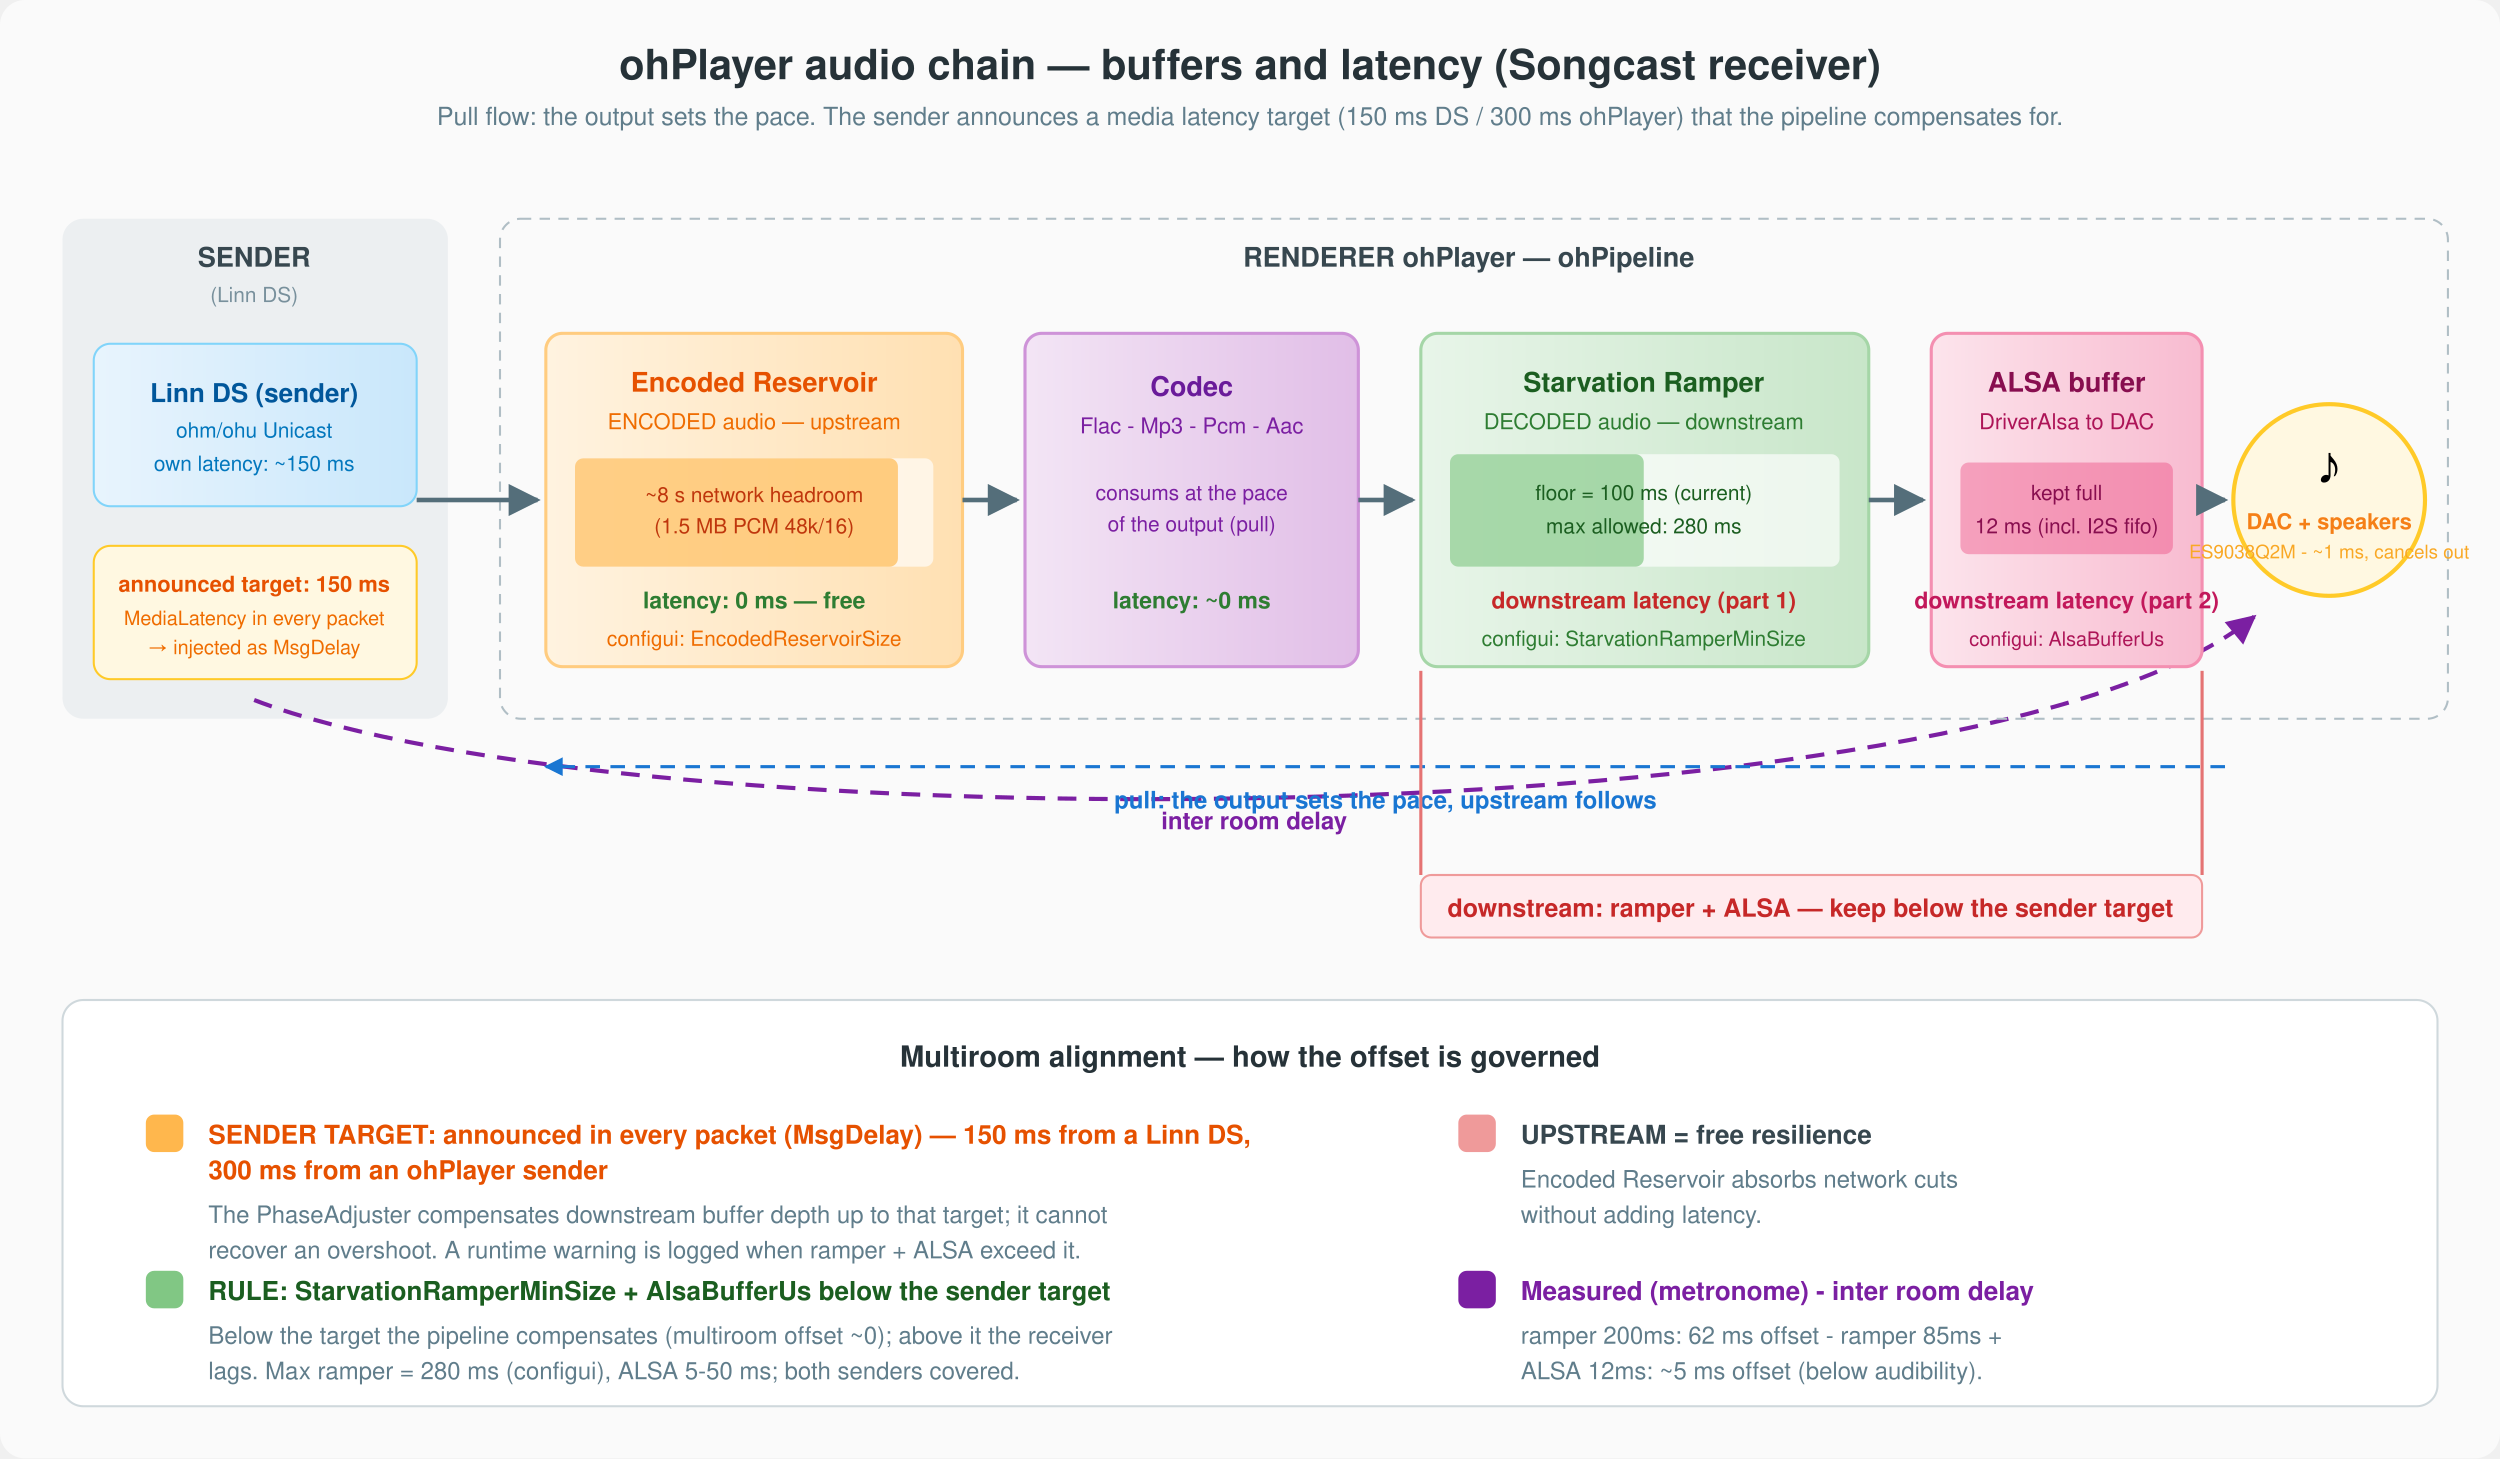
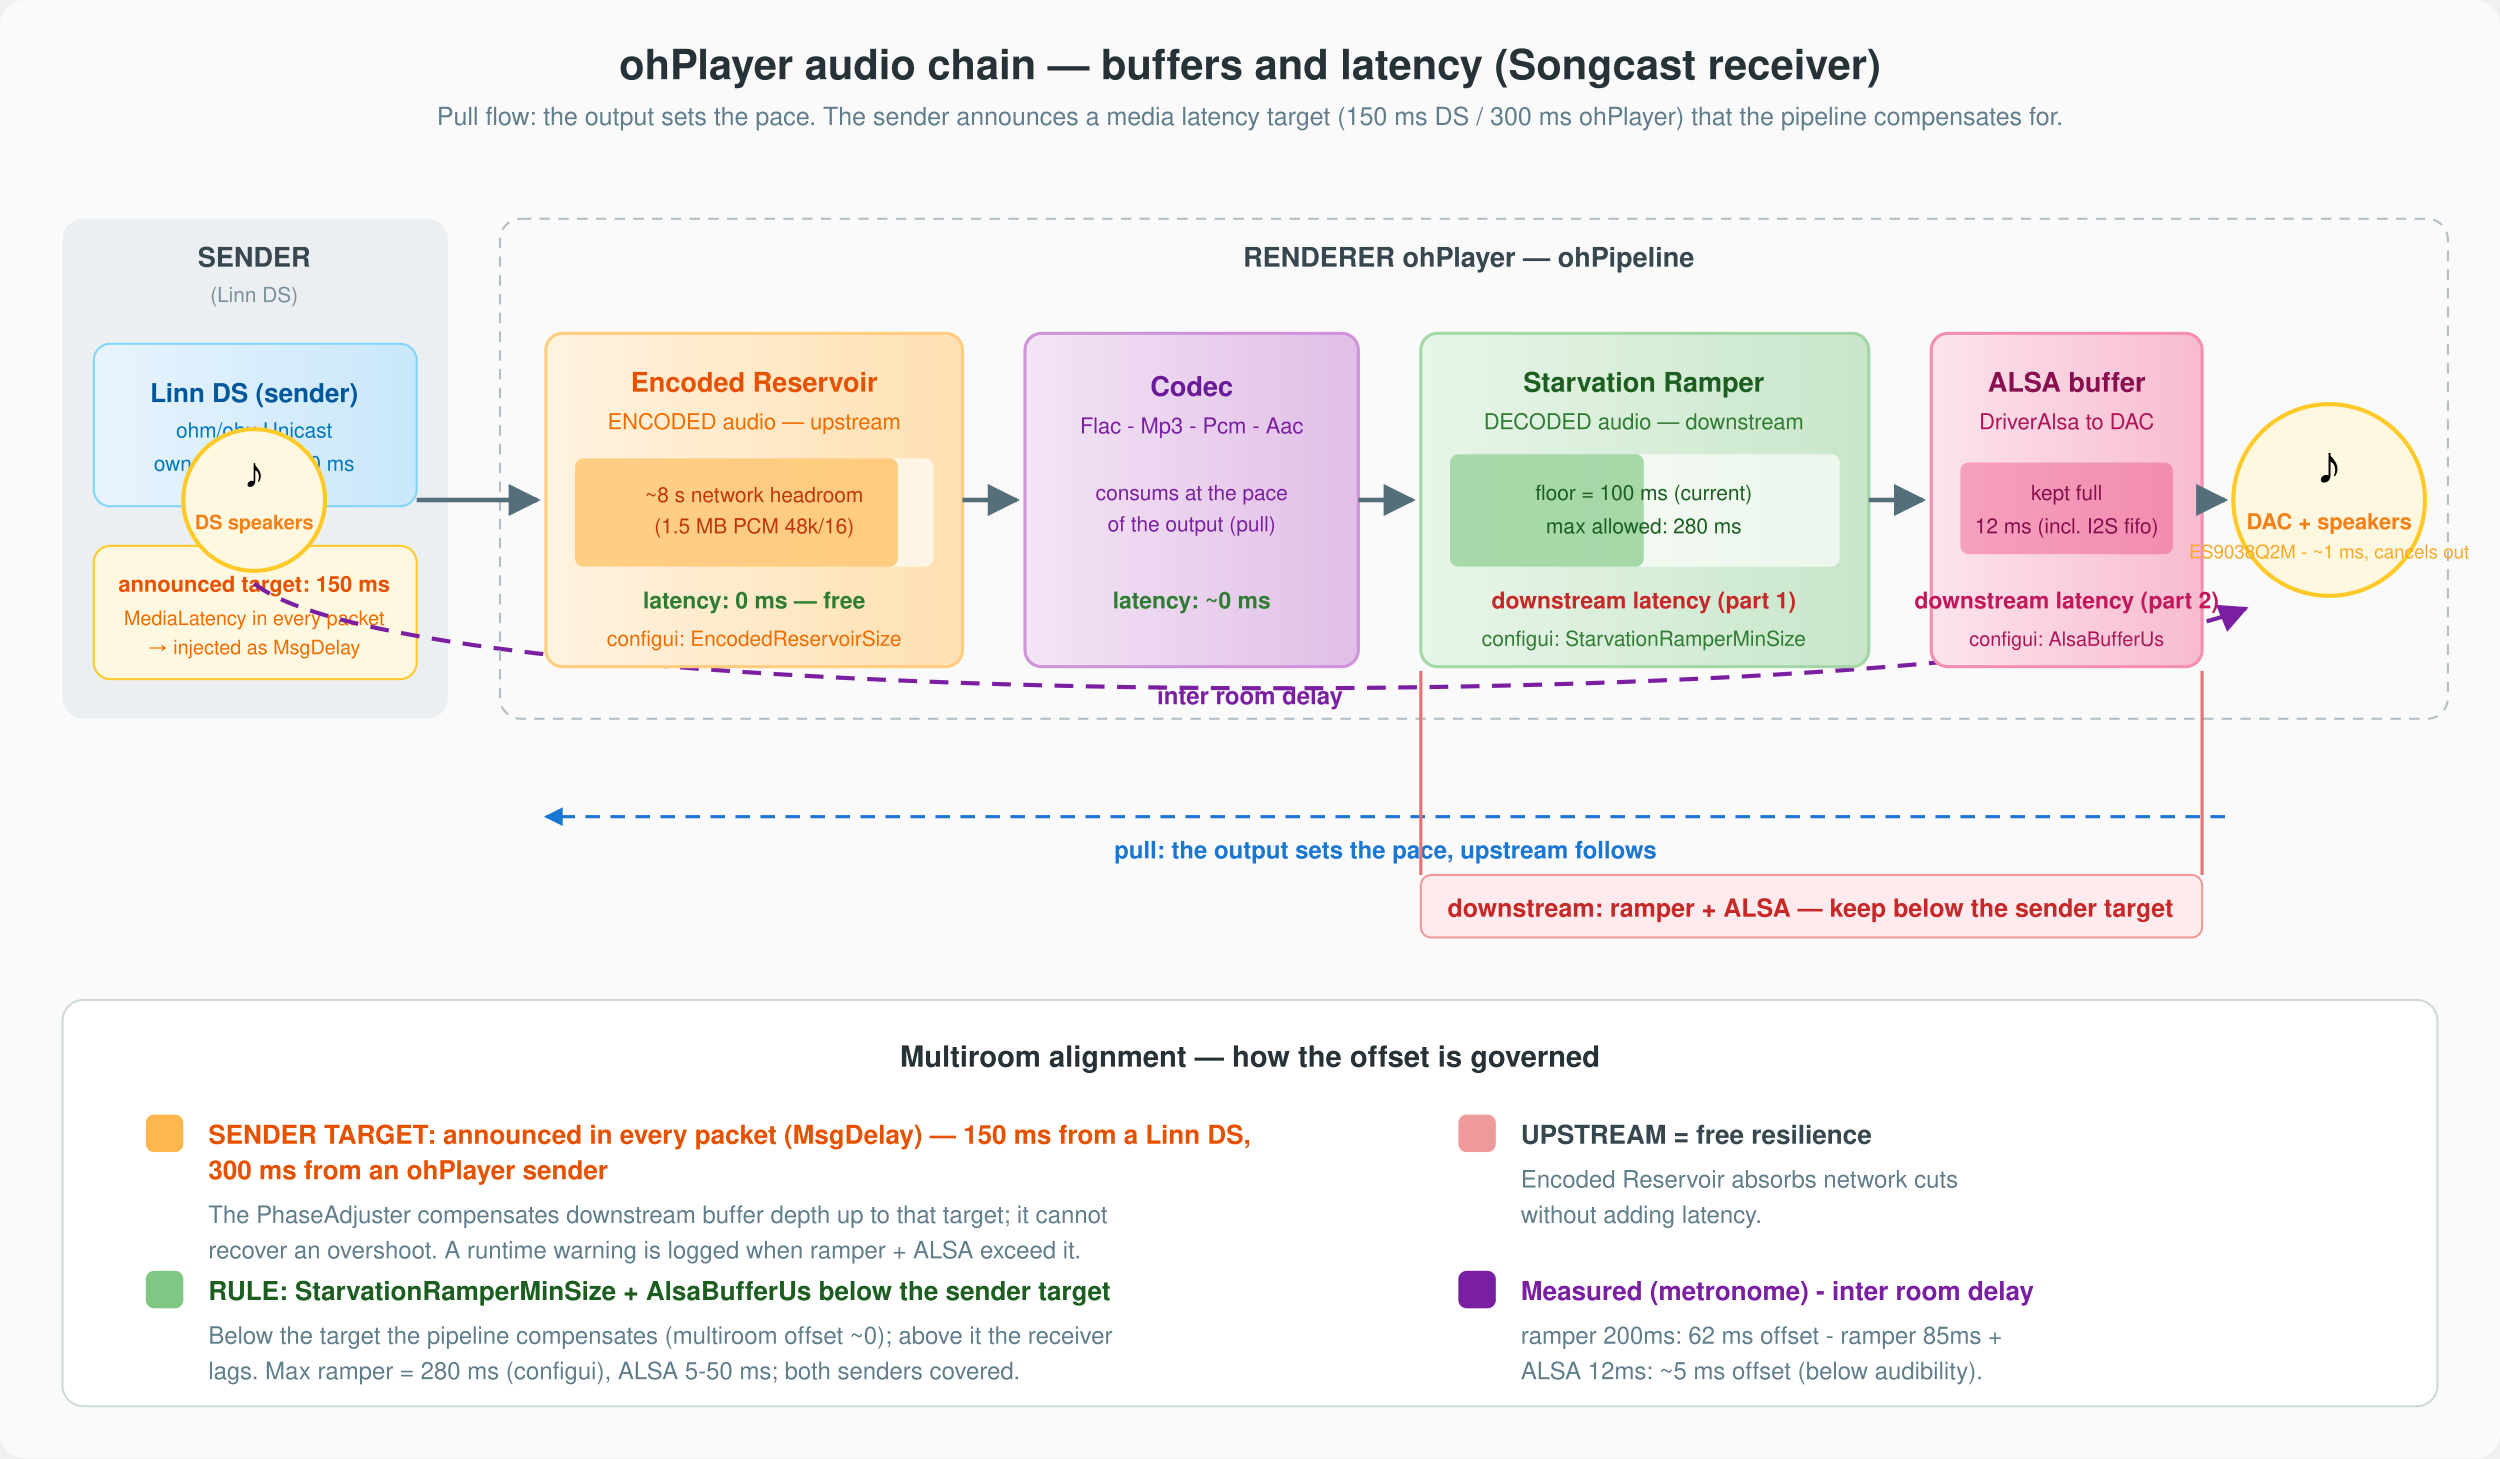
<svg xmlns="http://www.w3.org/2000/svg" width="1200" height="700" viewBox="0 0 1200 700" font-family="Helvetica, Arial, sans-serif">
  <defs>
    <linearGradient id="net" x1="0" y1="0" x2="1" y2="0">
      <stop offset="0" stop-color="#e8f4fd" />
      <stop offset="1" stop-color="#c9e7fb" />
    </linearGradient>
    <linearGradient id="encbuf" x1="0" y1="0" x2="1" y2="0">
      <stop offset="0" stop-color="#fff3e0" />
      <stop offset="1" stop-color="#ffe0b2" />
    </linearGradient>
    <linearGradient id="codec" x1="0" y1="0" x2="1" y2="0">
      <stop offset="0" stop-color="#f3e5f5" />
      <stop offset="1" stop-color="#e1bee7" />
    </linearGradient>
    <linearGradient id="sramper" x1="0" y1="0" x2="1" y2="0">
      <stop offset="0" stop-color="#e8f5e9" />
      <stop offset="1" stop-color="#c8e6c9" />
    </linearGradient>
    <linearGradient id="alsa" x1="0" y1="0" x2="1" y2="0">
      <stop offset="0" stop-color="#fce4ec" />
      <stop offset="1" stop-color="#f8bbd0" />
    </linearGradient>
    <marker id="arrow" viewBox="0 0 10 10" refX="9" refY="5" markerWidth="7" markerHeight="7" orient="auto-start-reverse">
      <path d="M 0 0 L 10 5 L 0 10 z" fill="#546e7a" />
    </marker>
    <marker id="arrowBlue" viewBox="0 0 10 10" refX="9" refY="5" markerWidth="6" markerHeight="6" orient="auto-start-reverse">
      <path d="M 0 0 L 10 5 L 0 10 z" fill="#1976d2" />
    </marker>
    <marker id="arrowViolet" viewBox="0 0 10 10" refX="9" refY="5" markerWidth="7" markerHeight="7" orient="auto-start-reverse">
      <path d="M 0 0 L 10 5 L 0 10 z" fill="#7b1fa2" />
    </marker>
  </defs>
  <rect width="1200" height="700" fill="#fafafa" rx="12" />
  <text x="600" y="38" text-anchor="middle" font-size="20" font-weight="700" fill="#263238">ohPlayer audio chain — buffers and latency (Songcast receiver)</text>
  <text x="600" y="60" text-anchor="middle" font-size="12" fill="#607d8b">Pull flow: the output sets the pace. The sender announces a media latency target (150 ms DS / 300 ms ohPlayer) that the pipeline compensates for.</text>
  <rect x="30" y="105" width="185" height="240" rx="10" fill="#eceff1" />
  <text x="122" y="128" text-anchor="middle" font-size="13" font-weight="700" fill="#37474f">SENDER</text>
  <text x="122" y="145" text-anchor="middle" font-size="10" fill="#78909c">(Linn DS)</text>
  <rect x="45" y="165" width="155" height="78" rx="8" fill="url(#net)" stroke="#81d4fa" />
  <text x="122" y="193" text-anchor="middle" font-size="12.5" font-weight="600" fill="#01579b">Linn DS (sender)</text>
  <text x="122" y="210" text-anchor="middle" font-size="10" fill="#0277bd">ohm/ohu Unicast</text>
  <text x="122" y="226" text-anchor="middle" font-size="10" fill="#0277bd">own latency: ~150 ms</text>
  <rect x="45" y="262" width="155" height="64" rx="8" fill="#fff8e1" stroke="#ffca28" />
  <text x="122" y="284" text-anchor="middle" font-size="10.5" font-weight="700" fill="#e65100">announced target: 150 ms</text>
  <text x="122" y="300" text-anchor="middle" font-size="9.5" fill="#ef6c00">MediaLatency in every packet</text>
  <text x="122" y="314" text-anchor="middle" font-size="9.5" fill="#ef6c00">→ injected as MsgDelay</text>
-   <path d="M 122 336 C 300 405, 950 405, 1082 296" fill="none" stroke="#7b1fa2" stroke-width="2" stroke-dasharray="9,6" marker-end="url(#arrowViolet)" />
-   <text x="602" y="398" text-anchor="middle" font-size="11.5" font-weight="700" fill="#7b1fa2">inter room delay</text>
+   <circle cx="122" cy="240" r="34" fill="#fff8e1" stroke="#ffca28" stroke-width="2" />
+   <text x="122" y="234" text-anchor="middle" font-size="16">♪</text>
+   <text x="122" y="254" text-anchor="middle" font-size="9.5" font-weight="600" fill="#f57f17">DS speakers</text>
+   <path d="M 122 280 C 200 345, 950 345, 1078 292" fill="none" stroke="#7b1fa2" stroke-width="2" stroke-dasharray="9,6" marker-end="url(#arrowViolet)" />
+   <text x="600" y="338" text-anchor="middle" font-size="11.5" font-weight="700" fill="#7b1fa2">inter room delay</text>
  <rect x="240" y="105" width="935" height="240" rx="10" fill="none" stroke="#b0bec5" stroke-dasharray="5,4" />
  <text x="705" y="128" text-anchor="middle" font-size="13" font-weight="700" fill="#37474f">RENDERER ohPlayer — ohPipeline</text>
  <rect x="262" y="160" width="200" height="160" rx="8" fill="url(#encbuf)" stroke="#ffcc80" stroke-width="1.5" />
  <text x="362" y="188" text-anchor="middle" font-size="13" font-weight="700" fill="#e65100">Encoded Reservoir</text>
  <text x="362" y="206" text-anchor="middle" font-size="10.5" fill="#ef6c00">ENCODED audio — upstream</text>
  <rect x="276" y="220" width="172" height="52" rx="4" fill="#ffffff" opacity="0.65" />
  <rect x="276" y="220" width="155" height="52" rx="4" fill="#ff9800" opacity="0.45" />
  <text x="362" y="241" text-anchor="middle" font-size="10" fill="#bf360c">~8 s network headroom</text>
  <text x="362" y="256" text-anchor="middle" font-size="10" fill="#bf360c">(1.5 MB PCM 48k/16)</text>
  <text x="362" y="292" text-anchor="middle" font-size="11" font-weight="700" fill="#2e7d32">latency: 0 ms — free</text>
  <text x="362" y="310" text-anchor="middle" font-size="10" fill="#ef6c00">configui: EncodedReservoirSize</text>
  <rect x="492" y="160" width="160" height="160" rx="8" fill="url(#codec)" stroke="#ce93d8" stroke-width="1.5" />
  <text x="572" y="190" text-anchor="middle" font-size="13" font-weight="700" fill="#6a1b9a">Codec</text>
  <text x="572" y="208" text-anchor="middle" font-size="10.5" fill="#7b1fa2">Flac - Mp3 - Pcm - Aac</text>
  <text x="572" y="240" text-anchor="middle" font-size="10" fill="#7b1fa2">consums at the pace</text>
  <text x="572" y="255" text-anchor="middle" font-size="10" fill="#7b1fa2">of the output (pull)</text>
  <text x="572" y="292" text-anchor="middle" font-size="11" font-weight="600" fill="#2e7d32">latency: ~0 ms</text>
  <rect x="682" y="160" width="215" height="160" rx="8" fill="url(#sramper)" stroke="#a5d6a7" stroke-width="1.5" />
  <text x="789" y="188" text-anchor="middle" font-size="13" font-weight="700" fill="#1b5e20">Starvation Ramper</text>
  <text x="789" y="206" text-anchor="middle" font-size="10.5" fill="#2e7d32">DECODED audio — downstream</text>
  <rect x="696" y="218" width="187" height="54" rx="4" fill="#ffffff" opacity="0.65" />
  <rect x="696" y="218" width="93" height="54" rx="4" fill="#66bb6a" opacity="0.55" />
  <text x="789" y="240" text-anchor="middle" font-size="10" fill="#1b5e20">floor = 100 ms (current)</text>
  <text x="789" y="256" text-anchor="middle" font-size="10" fill="#1b5e20">max allowed: 280 ms</text>
  <text x="789" y="292" text-anchor="middle" font-size="11" font-weight="700" fill="#c62828">downstream latency (part 1)</text>
  <text x="789" y="310" text-anchor="middle" font-size="10" fill="#2e7d32">configui: StarvationRamperMinSize</text>
  <rect x="927" y="160" width="130" height="160" rx="8" fill="url(#alsa)" stroke="#f48fb1" stroke-width="1.5" />
  <text x="992" y="188" text-anchor="middle" font-size="13" font-weight="700" fill="#880e4f">ALSA buffer</text>
  <text x="992" y="206" text-anchor="middle" font-size="10.5" fill="#ad1457">DriverAlsa to DAC</text>
  <rect x="941" y="222" width="102" height="44" rx="4" fill="#ec407a" opacity="0.4" />
  <text x="992" y="240" text-anchor="middle" font-size="10" fill="#880e4f">kept full</text>
  <text x="992" y="256" text-anchor="middle" font-size="10" fill="#880e4f">12 ms (incl. I2S fifo)</text>
  <text x="992" y="292" text-anchor="middle" font-size="11" font-weight="600" fill="#c2185b">downstream latency (part 2)</text>
  <text x="992" y="310" text-anchor="middle" font-size="9.5" fill="#ad1457">configui: AlsaBufferUs</text>
  <circle cx="1118" cy="240" r="46" fill="#fff8e1" stroke="#ffca28" stroke-width="2" />
  <text x="1118" y="232" text-anchor="middle" font-size="20">♪</text>
  <text x="1118" y="254" text-anchor="middle" font-size="10.5" font-weight="600" fill="#f57f17">DAC + speakers</text>
  <text x="1118" y="268" text-anchor="middle" font-size="9" fill="#f9a825">ES9038Q2M - ~1 ms, cancels out</text>
  <line x1="200" y1="240" x2="258" y2="240" stroke="#546e7a" stroke-width="2.2" marker-end="url(#arrow)" />
  <line x1="462" y1="240" x2="488" y2="240" stroke="#546e7a" stroke-width="2.2" marker-end="url(#arrow)" />
  <line x1="652" y1="240" x2="678" y2="240" stroke="#546e7a" stroke-width="2.2" marker-end="url(#arrow)" />
  <line x1="897" y1="240" x2="923" y2="240" stroke="#546e7a" stroke-width="2.2" marker-end="url(#arrow)" />
  <line x1="1057" y1="240" x2="1068" y2="240" stroke="#546e7a" stroke-width="2.2" marker-end="url(#arrow)" />
-   <line x1="1068" y1="368" x2="262" y2="368" stroke="#1976d2" stroke-width="1.5" stroke-dasharray="7,5" marker-end="url(#arrowBlue)" />
-   <text x="665" y="388" text-anchor="middle" font-size="11.5" font-weight="600" fill="#1976d2">pull: the output sets the pace, upstream follows</text>
+   <line x1="1068" y1="392" x2="262" y2="392" stroke="#1976d2" stroke-width="1.5" stroke-dasharray="7,5" marker-end="url(#arrowBlue)" />
+   <text x="665" y="412" text-anchor="middle" font-size="11.5" font-weight="600" fill="#1976d2">pull: the output sets the pace, upstream follows</text>
  <line x1="682" y1="322" x2="682" y2="420" stroke="#e57373" stroke-width="1.5" />
  <line x1="1057" y1="322" x2="1057" y2="420" stroke="#e57373" stroke-width="1.5" />
  <rect x="682" y="420" width="375" height="30" rx="5" fill="#ffebee" stroke="#ef9a9a" />
  <text x="869" y="440" text-anchor="middle" font-size="12" font-weight="700" fill="#c62828">downstream: ramper + ALSA — keep below the sender target</text>
  <rect x="30" y="480" width="1140" height="195" rx="10" fill="#ffffff" stroke="#cfd8dc" />
  <text x="600" y="512" text-anchor="middle" font-size="14" font-weight="700" fill="#263238">Multiroom alignment — how the offset is governed</text>
  <rect x="70" y="535" width="18" height="18" rx="4" fill="#ffb74d" />
  <text x="100" y="549" font-size="12.5" font-weight="700" fill="#e65100">SENDER TARGET: announced in every packet (MsgDelay) — 150 ms from a Linn DS,</text>
  <text x="100" y="566" font-size="12.5" font-weight="700" fill="#e65100">300 ms from an ohPlayer sender</text>
  <text x="100" y="587" font-size="11.5" fill="#607d8b">The PhaseAdjuster compensates downstream buffer depth up to that target; it cannot</text>
  <text x="100" y="604" font-size="11.5" fill="#607d8b">recover an overshoot. A runtime warning is logged when ramper + ALSA exceed it.</text>
  <rect x="70" y="610" width="18" height="18" rx="4" fill="#81c784" />
  <text x="100" y="624" font-size="12.5" font-weight="700" fill="#1b5e20">RULE: StarvationRamperMinSize + AlsaBufferUs below the sender target</text>
  <text x="100" y="645" font-size="11.5" fill="#607d8b">Below the target the pipeline compensates (multiroom offset ~0); above it the receiver</text>
  <text x="100" y="662" font-size="11.5" fill="#607d8b">lags. Max ramper = 280 ms (configui), ALSA 5-50 ms; both senders covered.</text>
  <rect x="700" y="535" width="18" height="18" rx="4" fill="#ef9a9a" />
  <text x="730" y="549" font-size="12.5" font-weight="700" fill="#37474f">UPSTREAM = free resilience</text>
  <text x="730" y="570" font-size="11.5" fill="#607d8b">Encoded Reservoir absorbs network cuts</text>
  <text x="730" y="587" font-size="11.5" fill="#607d8b">without adding latency.</text>
  <rect x="700" y="610" width="18" height="18" rx="4" fill="#7b1fa2" />
  <text x="730" y="624" font-size="12.5" font-weight="700" fill="#7b1fa2">Measured (metronome) - inter room delay</text>
  <text x="730" y="645" font-size="11.5" fill="#607d8b">ramper 200ms: 62 ms offset - ramper 85ms +</text>
  <text x="730" y="662" font-size="11.5" fill="#607d8b">ALSA 12ms: ~5 ms offset (below audibility).</text>
</svg>
